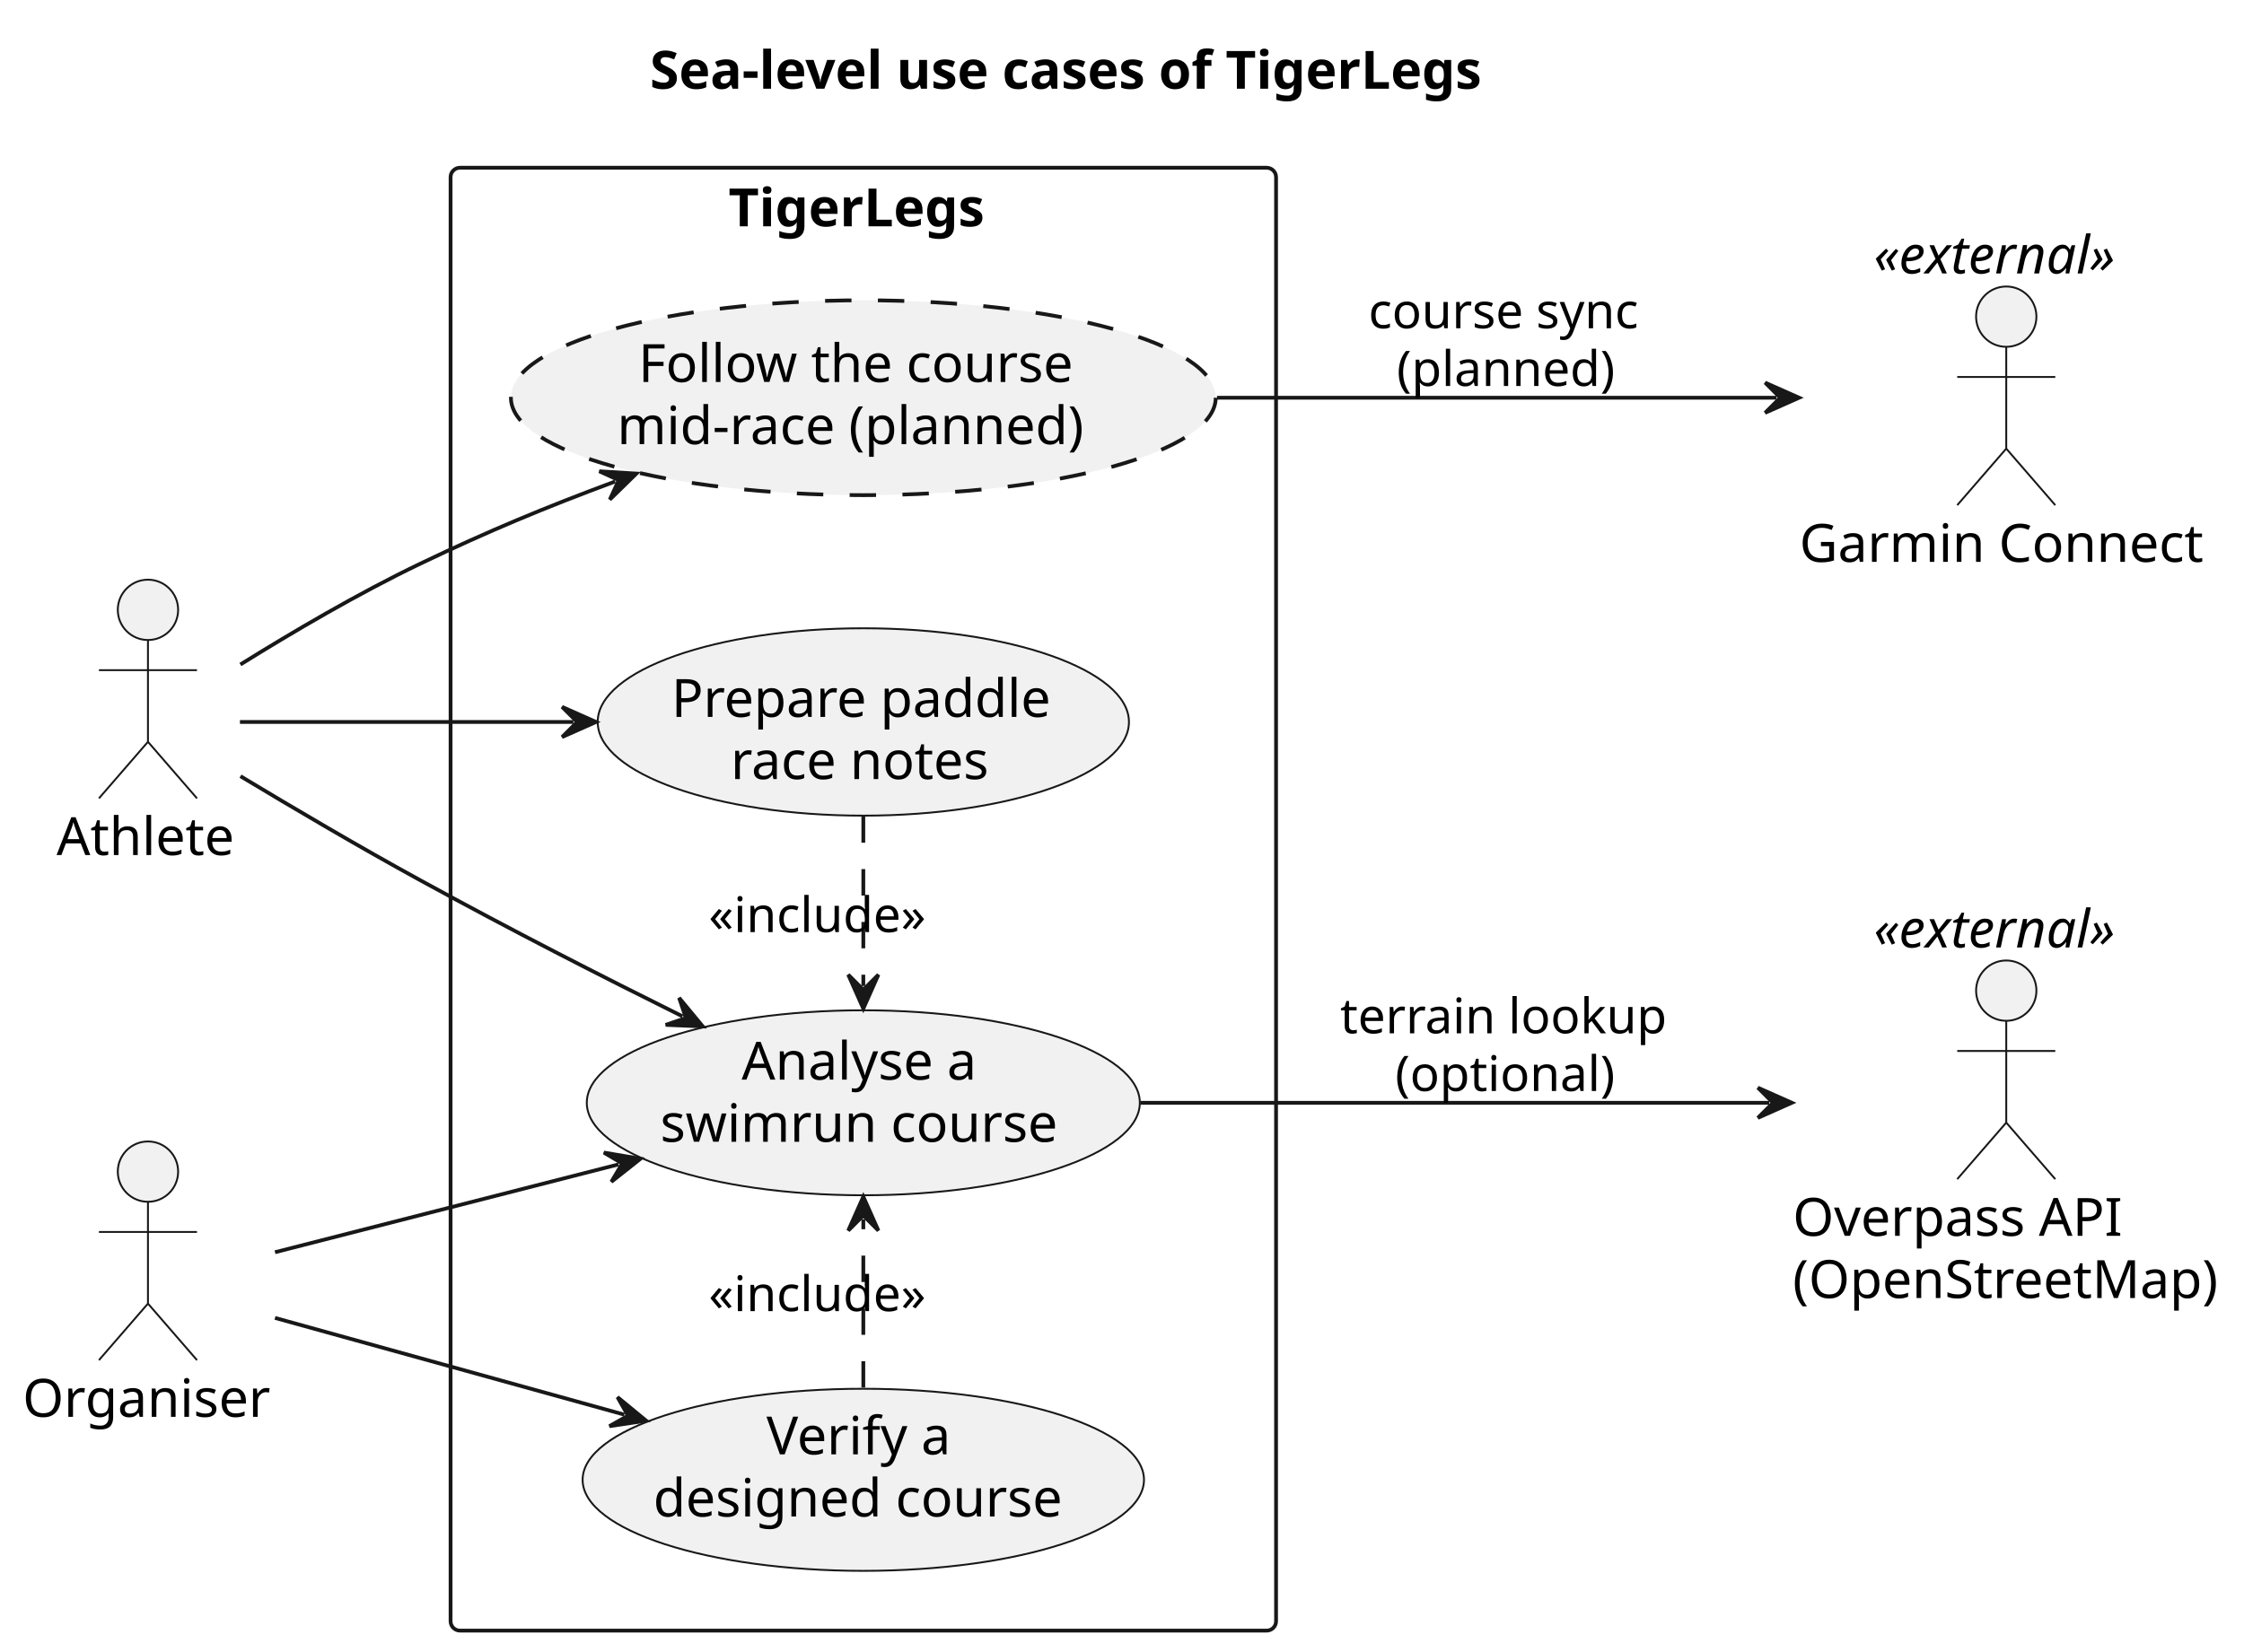
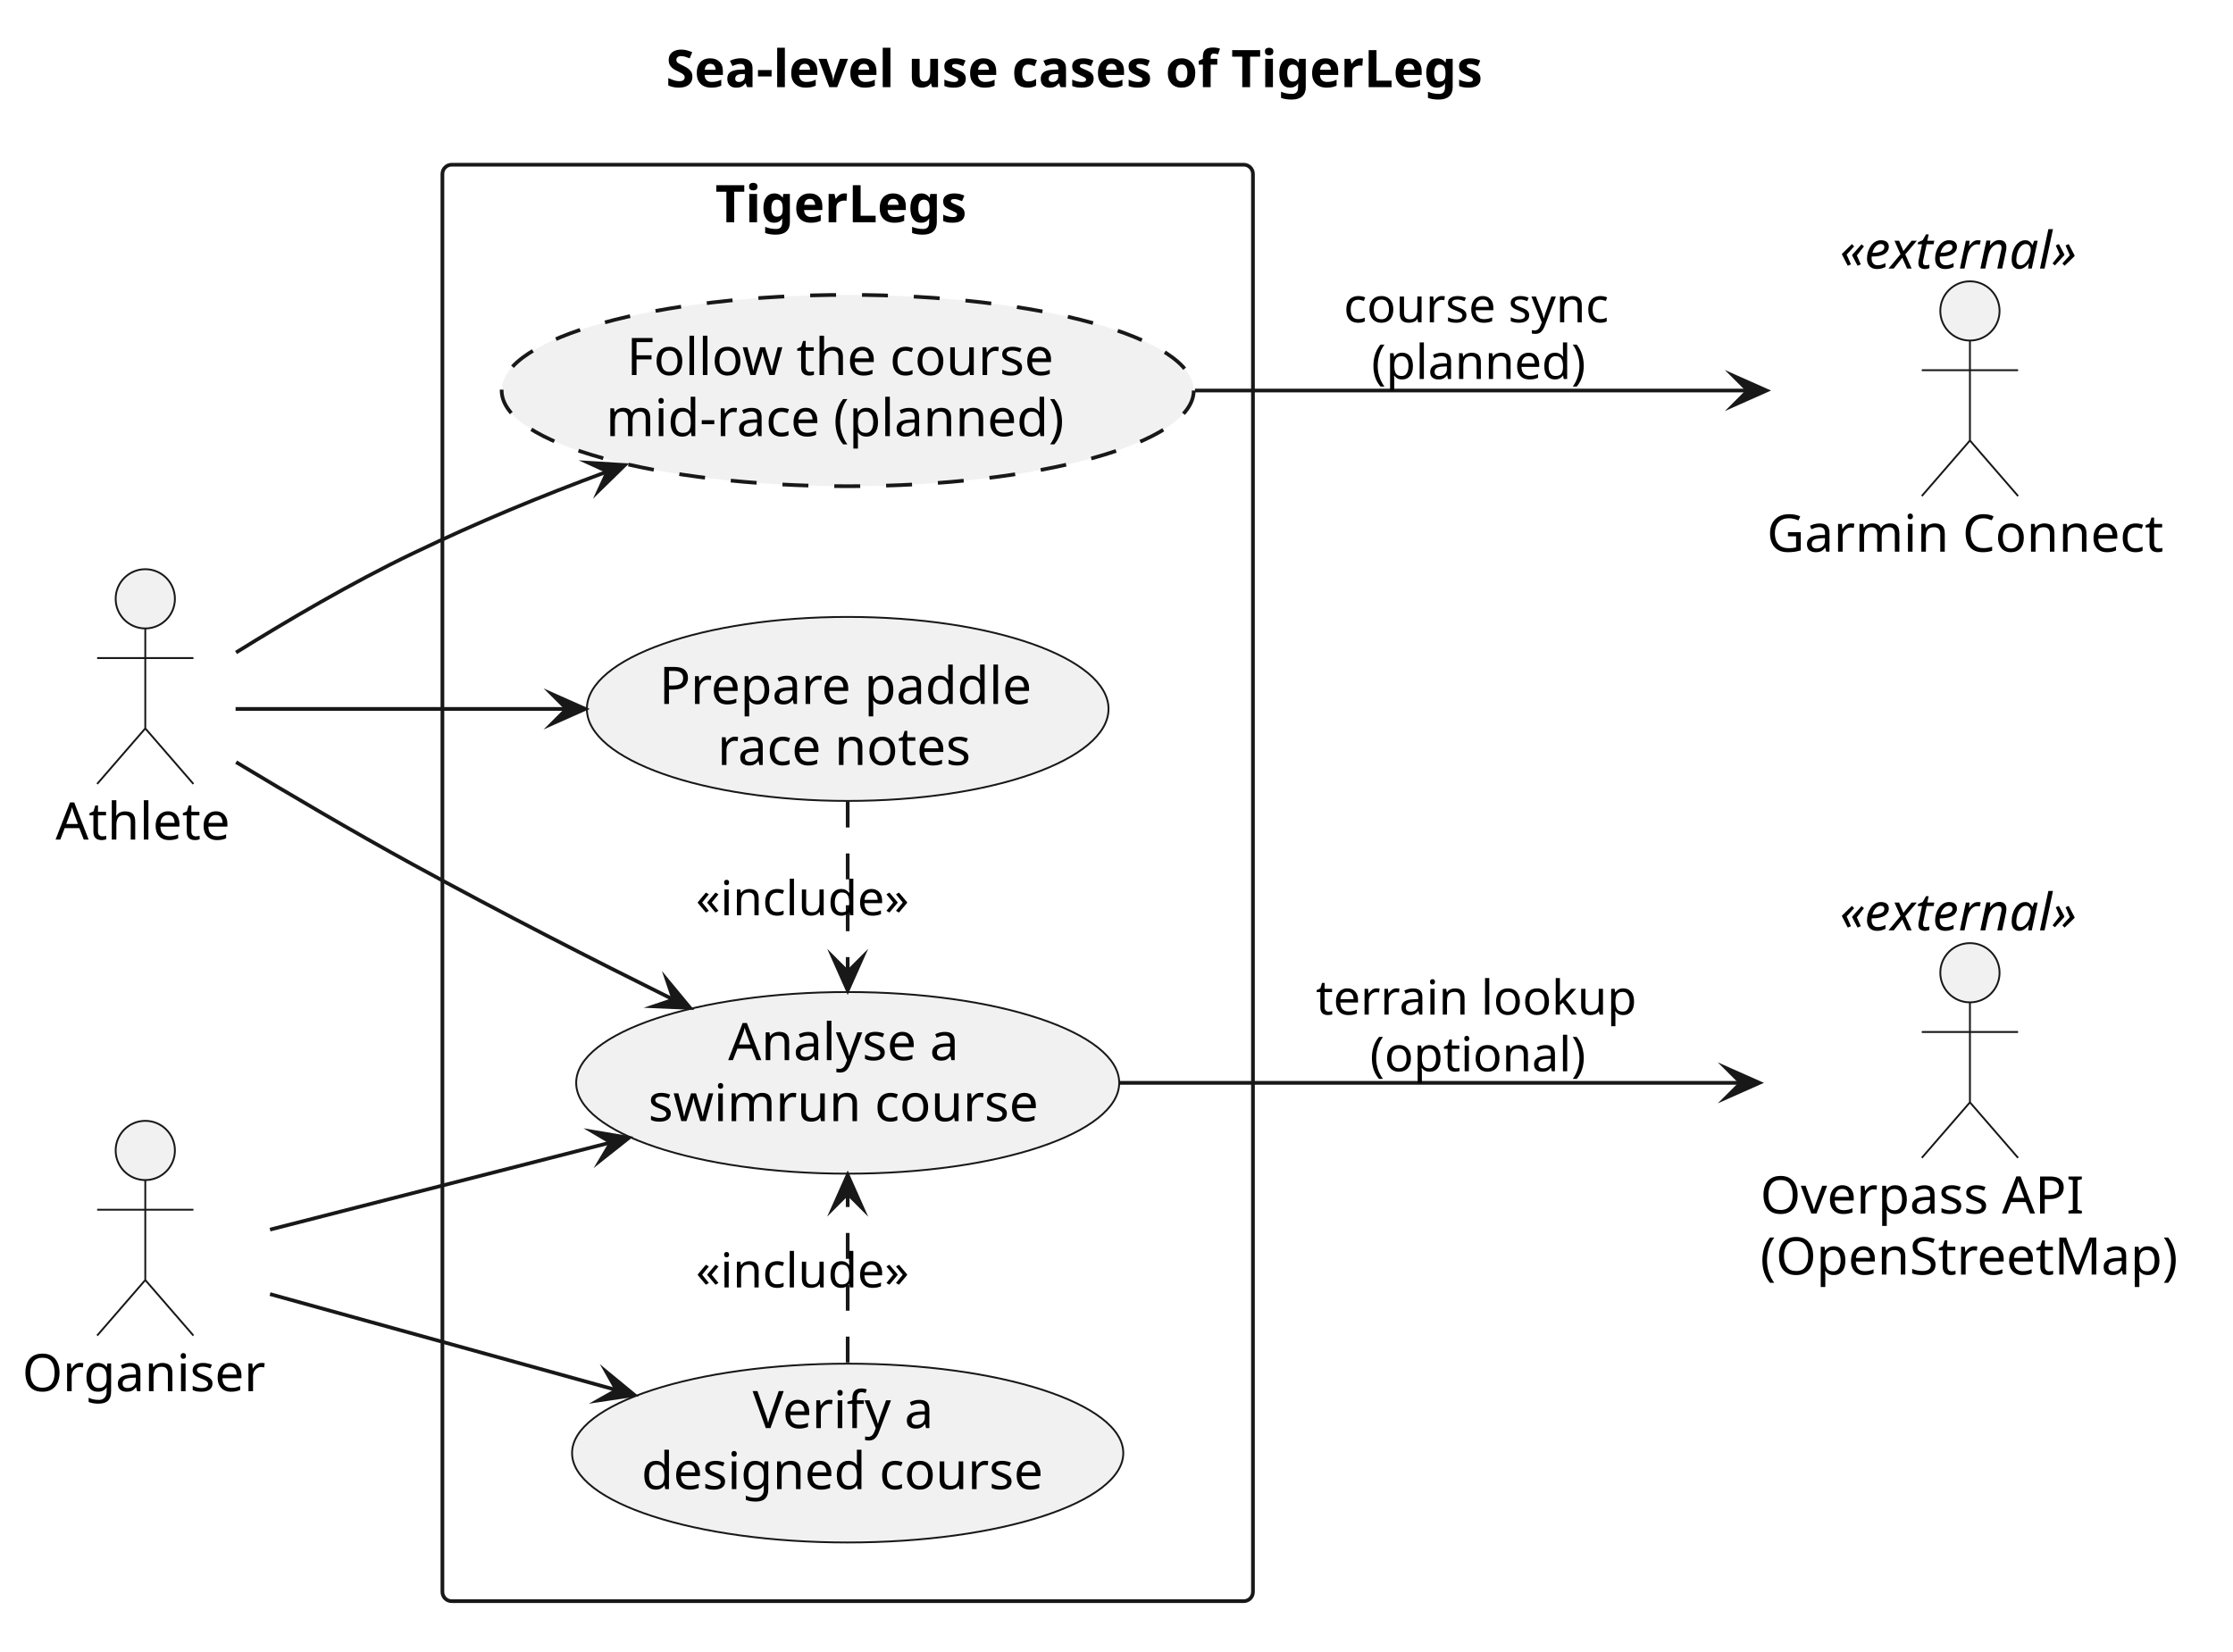
- <svg xmlns="http://www.w3.org/2000/svg" contentStyleType="text/css" data-diagram-type="DESCRIPTION" height="438px" preserveAspectRatio="none" style="width:595px;height:438px;background:#FFFFFF;" version="1.1" viewBox="0 0 595 438" width="595px" zoomAndPan="magnify">
+ <svg xmlns="http://www.w3.org/2000/svg" version="1.1" data-diagram-type="DESCRIPTION" style="width:603px;height:446px;background:#FFFFFF;" width="603px" height="446px" viewBox="0 0 603 446" zoomAndPan="magnify" preserveAspectRatio="none" contentStyleType="text/css">
  <defs />
-   <g>
+   <g font-family="sans-serif" lengthAdjust="spacing">
    <g class="title" data-source-line="2">
-       <text fill="#000000" font-family="sans-serif" font-size="14" font-weight="bold" lengthAdjust="spacing" textLength="236.934" x="172.32" y="23.535">Sea-level use cases of TigerLegs</text>
+       <text x="179.82" y="23.535" fill="#000" font-size="14" textLength="236.934" font-weight="700">Sea-level use cases of TigerLegs</text>
    </g>
-     <g class="cluster" data-qualified-name="TigerLegs" data-source-line="9" id="ent0006">
-       <rect fill="none" height="388" rx="2.5" ry="2.5" style="stroke:#181818;stroke-width:1;" width="218.88" x="119.47" y="44.488" />
-       <text fill="#000000" font-family="sans-serif" font-size="14" font-weight="bold" lengthAdjust="spacing" textLength="71.511" x="193.155" y="60.023">TigerLegs</text>
+     <g class="cluster" data-qualified-name="TigerLegs" id="ent0005" data-source-line="9">
+       <rect x="119.47" y="44.488" width="218.88" height="388" fill="none" style="stroke:#181818;stroke-width:1;" rx="2.5" ry="2.5" />
+       <text x="193.155" y="60.023" fill="#000" font-size="14" textLength="71.511" font-weight="700">TigerLegs</text>
    </g>
-     <g class="entity" data-qualified-name="TigerLegs.UCA" data-source-line="10" id="ent0007">
-       <ellipse cx="228.91" cy="292.489" fill="#F1F1F1" rx="73.32" ry="24.531" style="stroke:#181818;stroke-width:0.5;" />
-       <text fill="#000000" font-family="sans-serif" font-size="14" lengthAdjust="spacing" textLength="64.538" x="196.641" y="286.347">Analyse a</text>
-       <text fill="#000000" font-family="sans-serif" font-size="14" lengthAdjust="spacing" textLength="107.7" x="175.06" y="302.836">swimrun course</text>
+     <g class="entity" data-qualified-name="TigerLegs.UCA" id="ent0006" data-source-line="10">
+       <ellipse cx="228.91" cy="292.489" rx="73.32" ry="24.531" fill="#F1F1F1" style="stroke:#181818;stroke-width:0.5;" />
+       <text x="196.641" y="286.347" fill="#000" font-size="14" textLength="64.538">Analyse a</text>
+       <text x="175.059" y="302.836" fill="#000" font-size="14" textLength="107.7">swimrun course</text>
    </g>
-     <g class="entity" data-qualified-name="TigerLegs.UCB" data-source-line="11" id="ent0008">
-       <ellipse cx="228.912" cy="191.486" fill="#F1F1F1" rx="70.432" ry="24.848" style="stroke:#181818;stroke-width:0.5;" />
-       <text fill="#000000" font-family="sans-serif" font-size="14" lengthAdjust="spacing" textLength="101.78" x="178.022" y="190.14">Prepare paddle</text>
-       <text fill="#000000" font-family="sans-serif" font-size="14" lengthAdjust="spacing" textLength="70.321" x="193.751" y="206.629">race notes</text>
+     <g class="entity" data-qualified-name="TigerLegs.UCB" id="ent0007" data-source-line="11">
+       <ellipse cx="228.912" cy="191.486" rx="70.432" ry="24.848" fill="#F1F1F1" style="stroke:#181818;stroke-width:0.5;" />
+       <text x="178.022" y="190.14" fill="#000" font-size="14" textLength="101.78">Prepare paddle</text>
+       <text x="193.751" y="206.629" fill="#000" font-size="14" textLength="70.321">race notes</text>
    </g>
-     <g class="entity" data-qualified-name="TigerLegs.UCC" data-source-line="12" id="ent0009">
-       <ellipse cx="228.906" cy="392.486" fill="#F1F1F1" rx="74.426" ry="24.148" style="stroke:#181818;stroke-width:0.5;" />
-       <text fill="#000000" font-family="sans-serif" font-size="14" lengthAdjust="spacing" textLength="51.352" x="203.23" y="385.74">Verify a</text>
-       <text fill="#000000" font-family="sans-serif" font-size="14" lengthAdjust="spacing" textLength="111.378" x="173.217" y="402.228">designed course</text>
+     <g class="entity" data-qualified-name="TigerLegs.UCC" id="ent0008" data-source-line="12">
+       <ellipse cx="228.906" cy="392.486" rx="74.426" ry="24.148" fill="#F1F1F1" style="stroke:#181818;stroke-width:0.5;" />
+       <text x="203.23" y="385.74" fill="#000" font-size="14" textLength="51.352">Verify a</text>
+       <text x="173.217" y="402.228" fill="#000" font-size="14" textLength="111.378">designed course</text>
    </g>
-     <g class="entity" data-qualified-name="TigerLegs.UCD" data-source-line="13" id="ent0010">
-       <ellipse cx="228.912" cy="105.49" fill="#F1F1F1" rx="93.442" ry="25.841" style="stroke:#181818;stroke-width:1;stroke-dasharray:7,7;" />
-       <text fill="#000000" font-family="sans-serif" font-size="14" lengthAdjust="spacing" textLength="119.294" x="169.265" y="101.308">Follow the course</text>
-       <text fill="#000000" font-family="sans-serif" font-size="14" lengthAdjust="spacing" textLength="130.573" x="163.625" y="117.796">mid-race (planned)</text>
+     <g class="entity" data-qualified-name="TigerLegs.UCD" id="ent0009" data-source-line="13">
+       <ellipse cx="228.912" cy="105.489" rx="93.442" ry="25.841" fill="#F1F1F1" style="stroke:#181818;stroke-width:1;stroke-dasharray:7,7;" />
+       <text x="169.265" y="101.308" fill="#000" font-size="14" textLength="119.294">Follow the course</text>
+       <text x="163.625" y="117.796" fill="#000" font-size="14" textLength="130.573">mid-race (planned)</text>
    </g>
-     <g class="entity" data-qualified-name="athlete" data-source-line="4" id="ent0002">
-       <ellipse cx="39.233" cy="161.748" fill="#F1F1F1" rx="8" ry="8" style="stroke:#181818;stroke-width:0.5;" />
-       <path d="M39.233,169.748 L39.233,196.748 M26.233,177.748 L52.233,177.748 M39.233,196.748 L26.233,211.748 M39.233,196.748 L52.233,211.748" fill="none" style="stroke:#181818;stroke-width:0.5;" />
-       <text fill="#000000" font-family="sans-serif" font-size="14" lengthAdjust="spacing" textLength="48.467" x="15" y="226.783">Athlete</text>
+     <g class="entity" data-qualified-name="athlete" id="ent0001" data-source-line="4">
+       <ellipse cx="39.233" cy="161.748" rx="8" ry="8" fill="#F1F1F1" style="stroke:#181818;stroke-width:0.5;" />
+       <path d="M39.233,169.748 L39.233,196.748 M26.233,177.748 L52.233,177.748 M39.233,196.748 L26.233,211.748 M39.233,196.748 L52.233,211.748" style="stroke:#181818;stroke-width:0.5;" fill="none" />
+       <text x="15" y="226.783" fill="#000" font-size="14" textLength="48.467">Athlete</text>
    </g>
-     <g class="entity" data-qualified-name="organiser" data-source-line="5" id="ent0003">
-       <ellipse cx="39.233" cy="310.748" fill="#F1F1F1" rx="8" ry="8" style="stroke:#181818;stroke-width:0.5;" />
-       <path d="M39.233,318.748 L39.233,345.748 M26.233,326.748 L52.233,326.748 M39.233,345.748 L26.233,360.748 M39.233,345.748 L52.233,360.748" fill="none" style="stroke:#181818;stroke-width:0.5;" />
-       <text fill="#000000" font-family="sans-serif" font-size="14" lengthAdjust="spacing" textLength="66.466" x="6" y="375.783">Organiser</text>
+     <g class="entity" data-qualified-name="organiser" id="ent0002" data-source-line="5">
+       <ellipse cx="39.233" cy="310.748" rx="8" ry="8" fill="#F1F1F1" style="stroke:#181818;stroke-width:0.5;" />
+       <path d="M39.233,318.748 L39.233,345.748 M26.233,326.748 L52.233,326.748 M39.233,345.748 L26.233,360.748 M39.233,345.748 L52.233,360.748" style="stroke:#181818;stroke-width:0.5;" fill="none" />
+       <text x="6" y="375.783" fill="#000" font-size="14" textLength="66.466">Organiser</text>
    </g>
-     <g class="entity" data-qualified-name="overpass" data-source-line="6" id="ent0004">
-       <ellipse cx="531.962" cy="262.747" fill="#F1F1F1" rx="8" ry="8" style="stroke:#181818;stroke-width:0.5;" />
-       <path d="M531.962,270.747 L531.962,297.747 M518.962,278.747 L544.962,278.747 M531.962,297.747 L518.962,312.747 M531.962,297.747 L544.962,312.747" fill="none" style="stroke:#181818;stroke-width:0.5;" />
-       <text fill="#000000" font-family="sans-serif" font-size="14" lengthAdjust="spacing" textLength="88.327" x="475.35" y="327.782">Overpass API</text>
-       <text fill="#000000" font-family="sans-serif" font-size="14" lengthAdjust="spacing" textLength="113.224" x="475.35" y="344.27">(OpenStreetMap)</text>
-       <text fill="#000000" font-family="sans-serif" font-size="14" font-style="italic" lengthAdjust="spacing" textLength="70.287" x="496.818" y="251.293">«external»</text>
+     <g class="entity" data-qualified-name="overpass" id="ent0003" data-source-line="6">
+       <ellipse cx="531.962" cy="262.747" rx="8" ry="8" fill="#F1F1F1" style="stroke:#181818;stroke-width:0.5;" />
+       <path d="M531.962,270.747 L531.962,297.747 M518.962,278.747 L544.962,278.747 M531.962,297.747 L518.962,312.747 M531.962,297.747 L544.962,312.747" style="stroke:#181818;stroke-width:0.5;" fill="none" />
+       <text x="475.35" y="327.782" fill="#000" font-size="14" textLength="88.327">Overpass API</text>
+       <text x="475.35" y="344.27" fill="#000" font-size="14" textLength="113.224">(OpenStreetMap)</text>
+       <text x="496.818" y="251.293" fill="#000" font-size="14" textLength="70.287" font-style="italic">«external»</text>
    </g>
-     <g class="entity" data-qualified-name="garmin" data-source-line="7" id="ent0005">
-       <ellipse cx="531.961" cy="83.987" fill="#F1F1F1" rx="8" ry="8" style="stroke:#181818;stroke-width:0.5;" />
-       <path d="M531.961,91.987 L531.961,118.987 M518.961,99.987 L544.961,99.987 M531.961,118.987 L518.961,133.987 M531.961,118.987 L544.961,133.987" fill="none" style="stroke:#181818;stroke-width:0.5;" />
-       <text fill="#000000" font-family="sans-serif" font-size="14" lengthAdjust="spacing" textLength="109.683" x="477.12" y="149.022">Garmin Connect</text>
-       <text fill="#000000" font-family="sans-serif" font-size="14" font-style="italic" lengthAdjust="spacing" textLength="70.287" x="496.818" y="72.533">«external»</text>
+     <g class="entity" data-qualified-name="garmin" id="ent0004" data-source-line="7">
+       <ellipse cx="531.961" cy="83.987" rx="8" ry="8" fill="#F1F1F1" style="stroke:#181818;stroke-width:0.5;" />
+       <path d="M531.961,91.987 L531.961,118.987 M518.961,99.987 L544.961,99.987 M531.961,118.987 L518.961,133.987 M531.961,118.987 L544.961,133.987" style="stroke:#181818;stroke-width:0.5;" fill="none" />
+       <text x="477.12" y="149.022" fill="#000" font-size="14" textLength="109.683">Garmin Connect</text>
+       <text x="496.818" y="72.533" fill="#000" font-size="14" textLength="70.287" font-style="italic">«external»</text>
    </g>
-     <g class="link" data-entity-1="ent0002" data-entity-2="ent0007" data-link-type="dependency" data-source-line="16" id="lnk11">
-       <path d="M63.76,205.868 C77.54,214.168 95.35,224.668 111.47,233.488 C136.02,246.928 158.606,258.459 180.976,269.569" fill="none" id="athlete-to-UCA" style="stroke:#181818;stroke-width:1;" />
-       <polygon fill="#181818" points="186.35,272.238,180.069,264.652,181.872,270.014,176.51,271.817,186.35,272.238" style="stroke:#181818;stroke-width:1;" />
+     <g class="link" data-entity-1="ent0001" data-entity-2="ent0006" id="lnk10" data-source-line="16" data-link-type="dependency">
+       <path d="M63.76,205.868 C77.54,214.168 95.35,224.668 111.47,233.488 C136.02,246.928 159.502,258.904 181.872,270.014" style="stroke:#181818;stroke-width:1;" fill="none" id="athlete-to-UCA" />
+       <polygon points="186.35,272.238,180.069,264.652,181.872,270.014,176.51,271.817,186.35,272.238" fill="#181818" style="stroke:#181818;stroke-width:1;stroke-linejoin:miter;stroke-miterlimit:10;" />
    </g>
-     <g class="link" data-entity-1="ent0002" data-entity-2="ent0008" data-link-type="dependency" data-source-line="17" id="lnk12">
-       <path d="M63.62,191.488 C87.21,191.488 118.78,191.488 152.04,191.488" fill="none" id="athlete-to-UCB" style="stroke:#181818;stroke-width:1;" />
-       <polygon fill="#181818" points="158.04,191.488,149.04,187.488,153.04,191.488,149.04,195.488,158.04,191.488" style="stroke:#181818;stroke-width:1;" />
+     <g class="link" data-entity-1="ent0001" data-entity-2="ent0007" id="lnk11" data-source-line="17" data-link-type="dependency">
+       <path d="M63.62,191.488 C87.21,191.488 119.78,191.488 153.04,191.488" style="stroke:#181818;stroke-width:1;" fill="none" id="athlete-to-UCB" />
+       <polygon points="158.04,191.488,149.04,187.488,153.04,191.488,149.04,195.488,158.04,191.488" fill="#181818" style="stroke:#181818;stroke-width:1;stroke-linejoin:miter;stroke-miterlimit:10;" />
    </g>
-     <g class="link" data-entity-1="ent0002" data-entity-2="ent0010" data-link-type="dependency" data-source-line="18" id="lnk13">
-       <path d="M63.74,176.248 C77.37,167.768 95.02,157.368 111.47,149.488 C129.69,140.758 144.506,134.619 163.116,127.699" fill="none" id="athlete-to-UCD" style="stroke:#181818;stroke-width:1;" />
-       <polygon fill="#181818" points="168.74,125.608,158.91,124.996,164.054,127.351,161.698,132.494,168.74,125.608" style="stroke:#181818;stroke-width:1;" />
+     <g class="link" data-entity-1="ent0001" data-entity-2="ent0009" id="lnk12" data-source-line="18" data-link-type="dependency">
+       <path d="M63.74,176.248 C77.37,167.768 95.02,157.368 111.47,149.488 C129.69,140.758 145.444,134.271 164.054,127.351" style="stroke:#181818;stroke-width:1;" fill="none" id="athlete-to-UCD" />
+       <polygon points="168.74,125.608,158.91,124.996,164.054,127.351,161.698,132.494,168.74,125.608" fill="#181818" style="stroke:#181818;stroke-width:1;stroke-linejoin:miter;stroke-miterlimit:10;" />
    </g>
-     <g class="link" data-entity-1="ent0003" data-entity-2="ent0007" data-link-type="dependency" data-source-line="19" id="lnk14">
-       <path d="M72.92,332.128 C99.6,325.308 132.137,316.986 164.017,308.826" fill="none" id="organiser-to-UCA" style="stroke:#181818;stroke-width:1;" />
-       <polygon fill="#181818" points="169.83,307.338,160.119,305.695,164.986,308.578,162.103,313.445,169.83,307.338" style="stroke:#181818;stroke-width:1;" />
+     <g class="link" data-entity-1="ent0002" data-entity-2="ent0006" id="lnk13" data-source-line="19" data-link-type="dependency">
+       <path d="M72.92,332.128 C99.6,325.308 133.106,316.738 164.986,308.578" style="stroke:#181818;stroke-width:1;" fill="none" id="organiser-to-UCA" />
+       <polygon points="169.83,307.338,160.119,305.695,164.986,308.578,162.103,313.445,169.83,307.338" fill="#181818" style="stroke:#181818;stroke-width:1;stroke-linejoin:miter;stroke-miterlimit:10;" />
    </g>
-     <g class="link" data-entity-1="ent0003" data-entity-2="ent0009" data-link-type="dependency" data-source-line="20" id="lnk15">
-       <path d="M72.92,349.548 C100.02,357.058 133.378,366.297 165.548,375.207" fill="none" id="organiser-to-UCC" style="stroke:#181818;stroke-width:1;" />
-       <polygon fill="#181818" points="171.33,376.808,163.724,370.551,166.511,375.474,161.589,378.261,171.33,376.808" style="stroke:#181818;stroke-width:1;" />
+     <g class="link" data-entity-1="ent0002" data-entity-2="ent0008" id="lnk14" data-source-line="20" data-link-type="dependency">
+       <path d="M72.92,349.548 C100.02,357.058 134.341,366.564 166.511,375.474" style="stroke:#181818;stroke-width:1;" fill="none" id="organiser-to-UCC" />
+       <polygon points="171.33,376.808,163.724,370.551,166.511,375.474,161.589,378.261,171.33,376.808" fill="#181818" style="stroke:#181818;stroke-width:1;stroke-linejoin:miter;stroke-miterlimit:10;" />
    </g>
-     <g class="link" data-entity-1="ent0008" data-entity-2="ent0007" data-link-type="dependency" data-source-line="22" id="lnk16">
-       <path d="M228.91,216.518 C228.91,232.068 228.91,245.988 228.91,261.518" fill="none" id="UCB-to-UCA" style="stroke:#181818;stroke-width:1;stroke-dasharray:7,7;" />
-       <polygon fill="#181818" points="228.91,267.518,232.91,258.518,228.91,262.518,224.91,258.518,228.91,267.518" style="stroke:#181818;stroke-width:1;" />
-       <text fill="#000000" font-family="sans-serif" font-size="13" lengthAdjust="spacing" textLength="59.357" x="187.91" y="247.217">«include»</text>
+     <g class="link" data-entity-1="ent0007" data-entity-2="ent0006" id="lnk15" data-source-line="22" data-link-type="dependency">
+       <path d="M228.91,216.518 C228.91,232.068 228.91,246.988 228.91,262.518" style="stroke:#181818;stroke-width:1;stroke-dasharray:7,7;" fill="none" id="UCB-to-UCA" />
+       <polygon points="228.91,267.518,232.91,258.518,228.91,262.518,224.91,258.518,228.91,267.518" fill="#181818" style="stroke:#181818;stroke-width:1;stroke-linejoin:miter;stroke-miterlimit:10;" />
+       <text x="187.91" y="247.217" fill="#000" font-size="13" textLength="59.357">«include»</text>
    </g>
-     <g class="link" data-entity-1="ent0009" data-entity-2="ent0007" data-link-type="dependency" data-source-line="23" id="lnk17">
-       <path d="M228.91,368.028 C228.91,352.648 228.91,338.858 228.91,323.388" fill="none" id="UCC-to-UCA" style="stroke:#181818;stroke-width:1;stroke-dasharray:7,7;" />
-       <polygon fill="#181818" points="228.91,317.388,224.91,326.388,228.91,322.388,232.91,326.388,228.91,317.388" style="stroke:#181818;stroke-width:1;" />
-       <text fill="#000000" font-family="sans-serif" font-size="13" lengthAdjust="spacing" textLength="59.357" x="187.91" y="347.747">«include»</text>
+     <g class="link" data-entity-1="ent0008" data-entity-2="ent0006" id="lnk16" data-source-line="23" data-link-type="dependency">
+       <path d="M228.91,368.028 C228.91,352.648 228.91,337.858 228.91,322.388" style="stroke:#181818;stroke-width:1;stroke-dasharray:7,7;" fill="none" id="UCC-to-UCA" />
+       <polygon points="228.91,317.388,224.91,326.388,228.91,322.388,232.91,326.388,228.91,317.388" fill="#181818" style="stroke:#181818;stroke-width:1;stroke-linejoin:miter;stroke-miterlimit:10;" />
+       <text x="187.91" y="347.747" fill="#000" font-size="13" textLength="59.357">«include»</text>
    </g>
-     <g class="link" data-entity-1="ent0007" data-entity-2="ent0004" data-link-type="dependency" data-source-line="25" id="lnk18">
-       <path d="M302.4,292.488 C355.47,292.488 420.42,292.488 469.11,292.488" fill="none" id="UCA-to-overpass" style="stroke:#181818;stroke-width:1;" />
-       <polygon fill="#181818" points="475.11,292.488,466.11,288.488,470.11,292.488,466.11,296.488,475.11,292.488" style="stroke:#181818;stroke-width:1;" />
-       <text fill="#000000" font-family="sans-serif" font-size="13" lengthAdjust="spacing" textLength="89.439" x="355.35" y="274.057">terrain lookup</text>
-       <text fill="#000000" font-family="sans-serif" font-size="13" lengthAdjust="spacing" textLength="60.233" x="369.953" y="289.367">(optional)</text>
+     <g class="link" data-entity-1="ent0006" data-entity-2="ent0003" id="lnk17" data-source-line="25" data-link-type="dependency">
+       <path d="M302.4,292.488 C355.47,292.488 421.42,292.488 470.11,292.488" style="stroke:#181818;stroke-width:1;" fill="none" id="UCA-to-overpass" />
+       <polygon points="475.11,292.488,466.11,288.488,470.11,292.488,466.11,296.488,475.11,292.488" fill="#181818" style="stroke:#181818;stroke-width:1;stroke-linejoin:miter;stroke-miterlimit:10;" />
+       <text x="355.35" y="274.057" fill="#000" font-size="13" textLength="89.438">terrain lookup</text>
+       <text x="369.953" y="289.367" fill="#000" font-size="13" textLength="60.233">(optional)</text>
    </g>
-     <g class="link" data-entity-1="ent0010" data-entity-2="ent0005" data-link-type="dependency" data-source-line="26" id="lnk19">
-       <path d="M322.69,105.488 C373.31,105.488 428.2,105.488 471.03,105.488" fill="none" id="UCD-to-garmin" style="stroke:#181818;stroke-width:1;" />
-       <polygon fill="#181818" points="477.03,105.488,468.03,101.488,472.03,105.488,468.03,109.488,477.03,105.488" style="stroke:#181818;stroke-width:1;" />
-       <text fill="#000000" font-family="sans-serif" font-size="13" lengthAdjust="spacing" textLength="74.16" x="362.85" y="87.057">course sync</text>
-       <text fill="#000000" font-family="sans-serif" font-size="13" lengthAdjust="spacing" textLength="59.135" x="370.363" y="102.367">(planned)</text>
+     <g class="link" data-entity-1="ent0009" data-entity-2="ent0004" id="lnk18" data-source-line="26" data-link-type="dependency">
+       <path d="M322.69,105.488 C373.31,105.488 429.2,105.488 472.03,105.488" style="stroke:#181818;stroke-width:1;" fill="none" id="UCD-to-garmin" />
+       <polygon points="477.03,105.488,468.03,101.488,472.03,105.488,468.03,109.488,477.03,105.488" fill="#181818" style="stroke:#181818;stroke-width:1;stroke-linejoin:miter;stroke-miterlimit:10;" />
+       <text x="362.85" y="87.057" fill="#000" font-size="13" textLength="74.16">course sync</text>
+       <text x="370.362" y="102.367" fill="#000" font-size="13" textLength="59.135">(planned)</text>
    </g>
  </g>
</svg>
